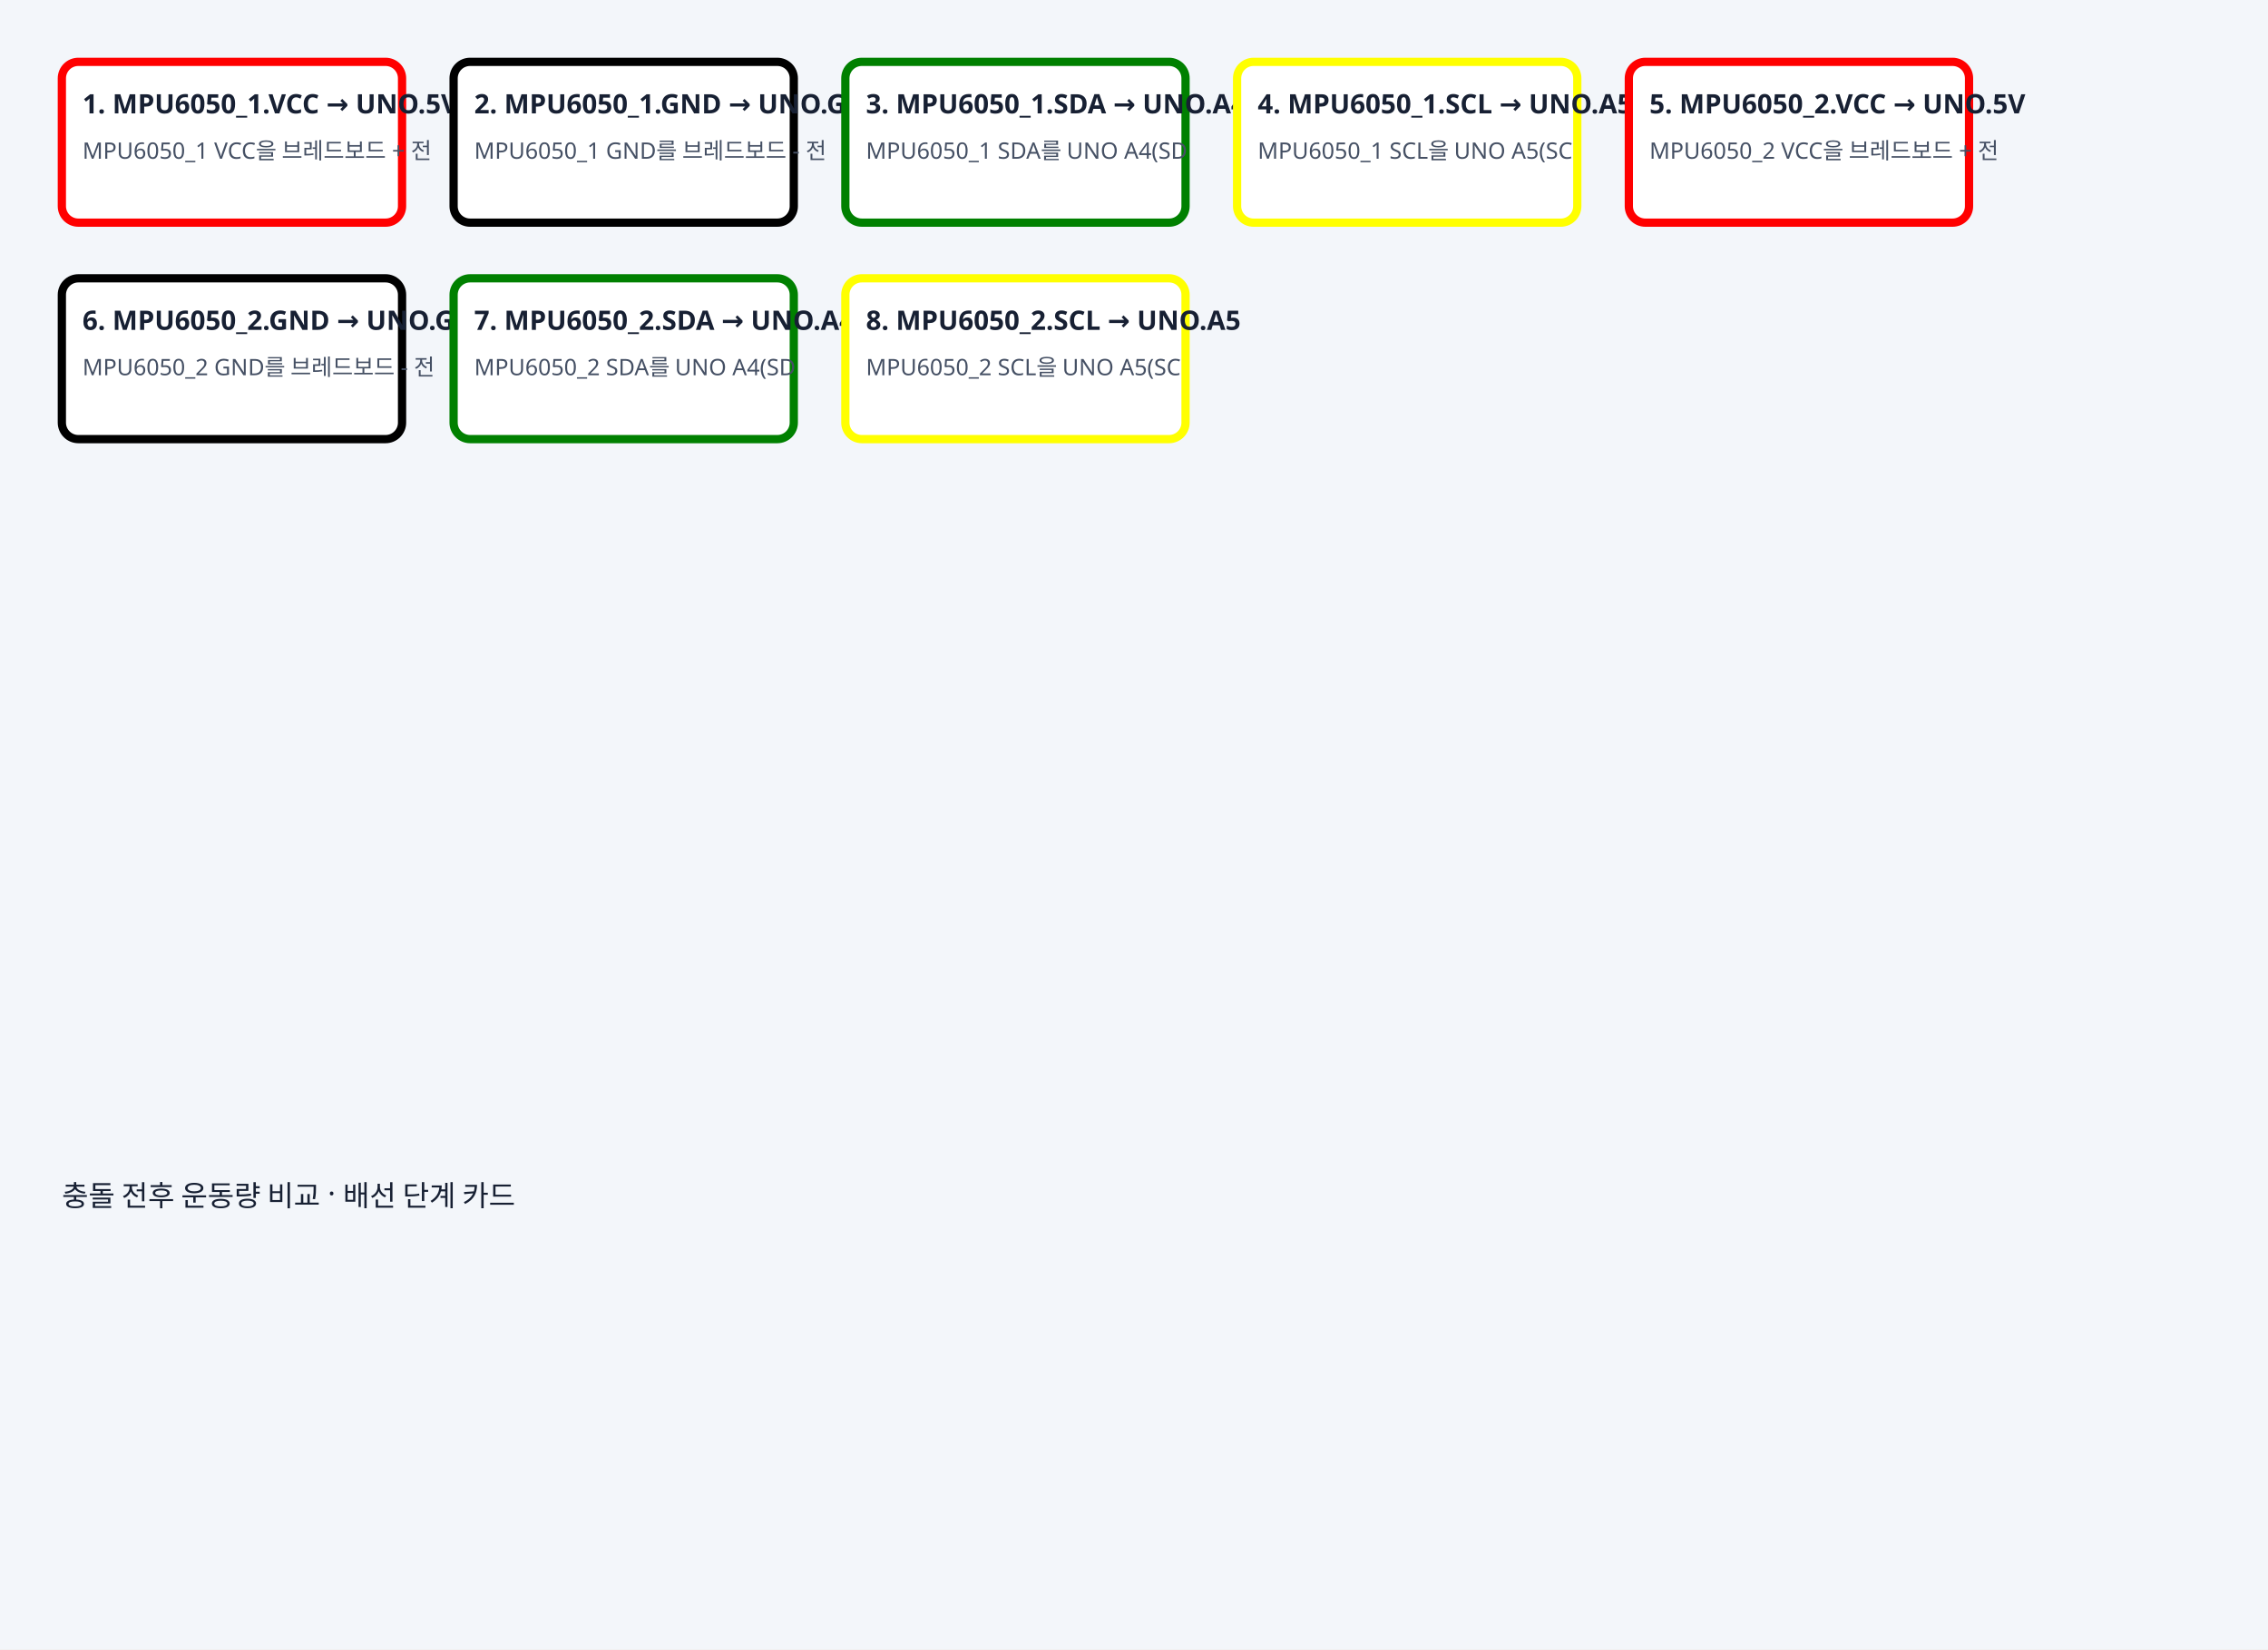
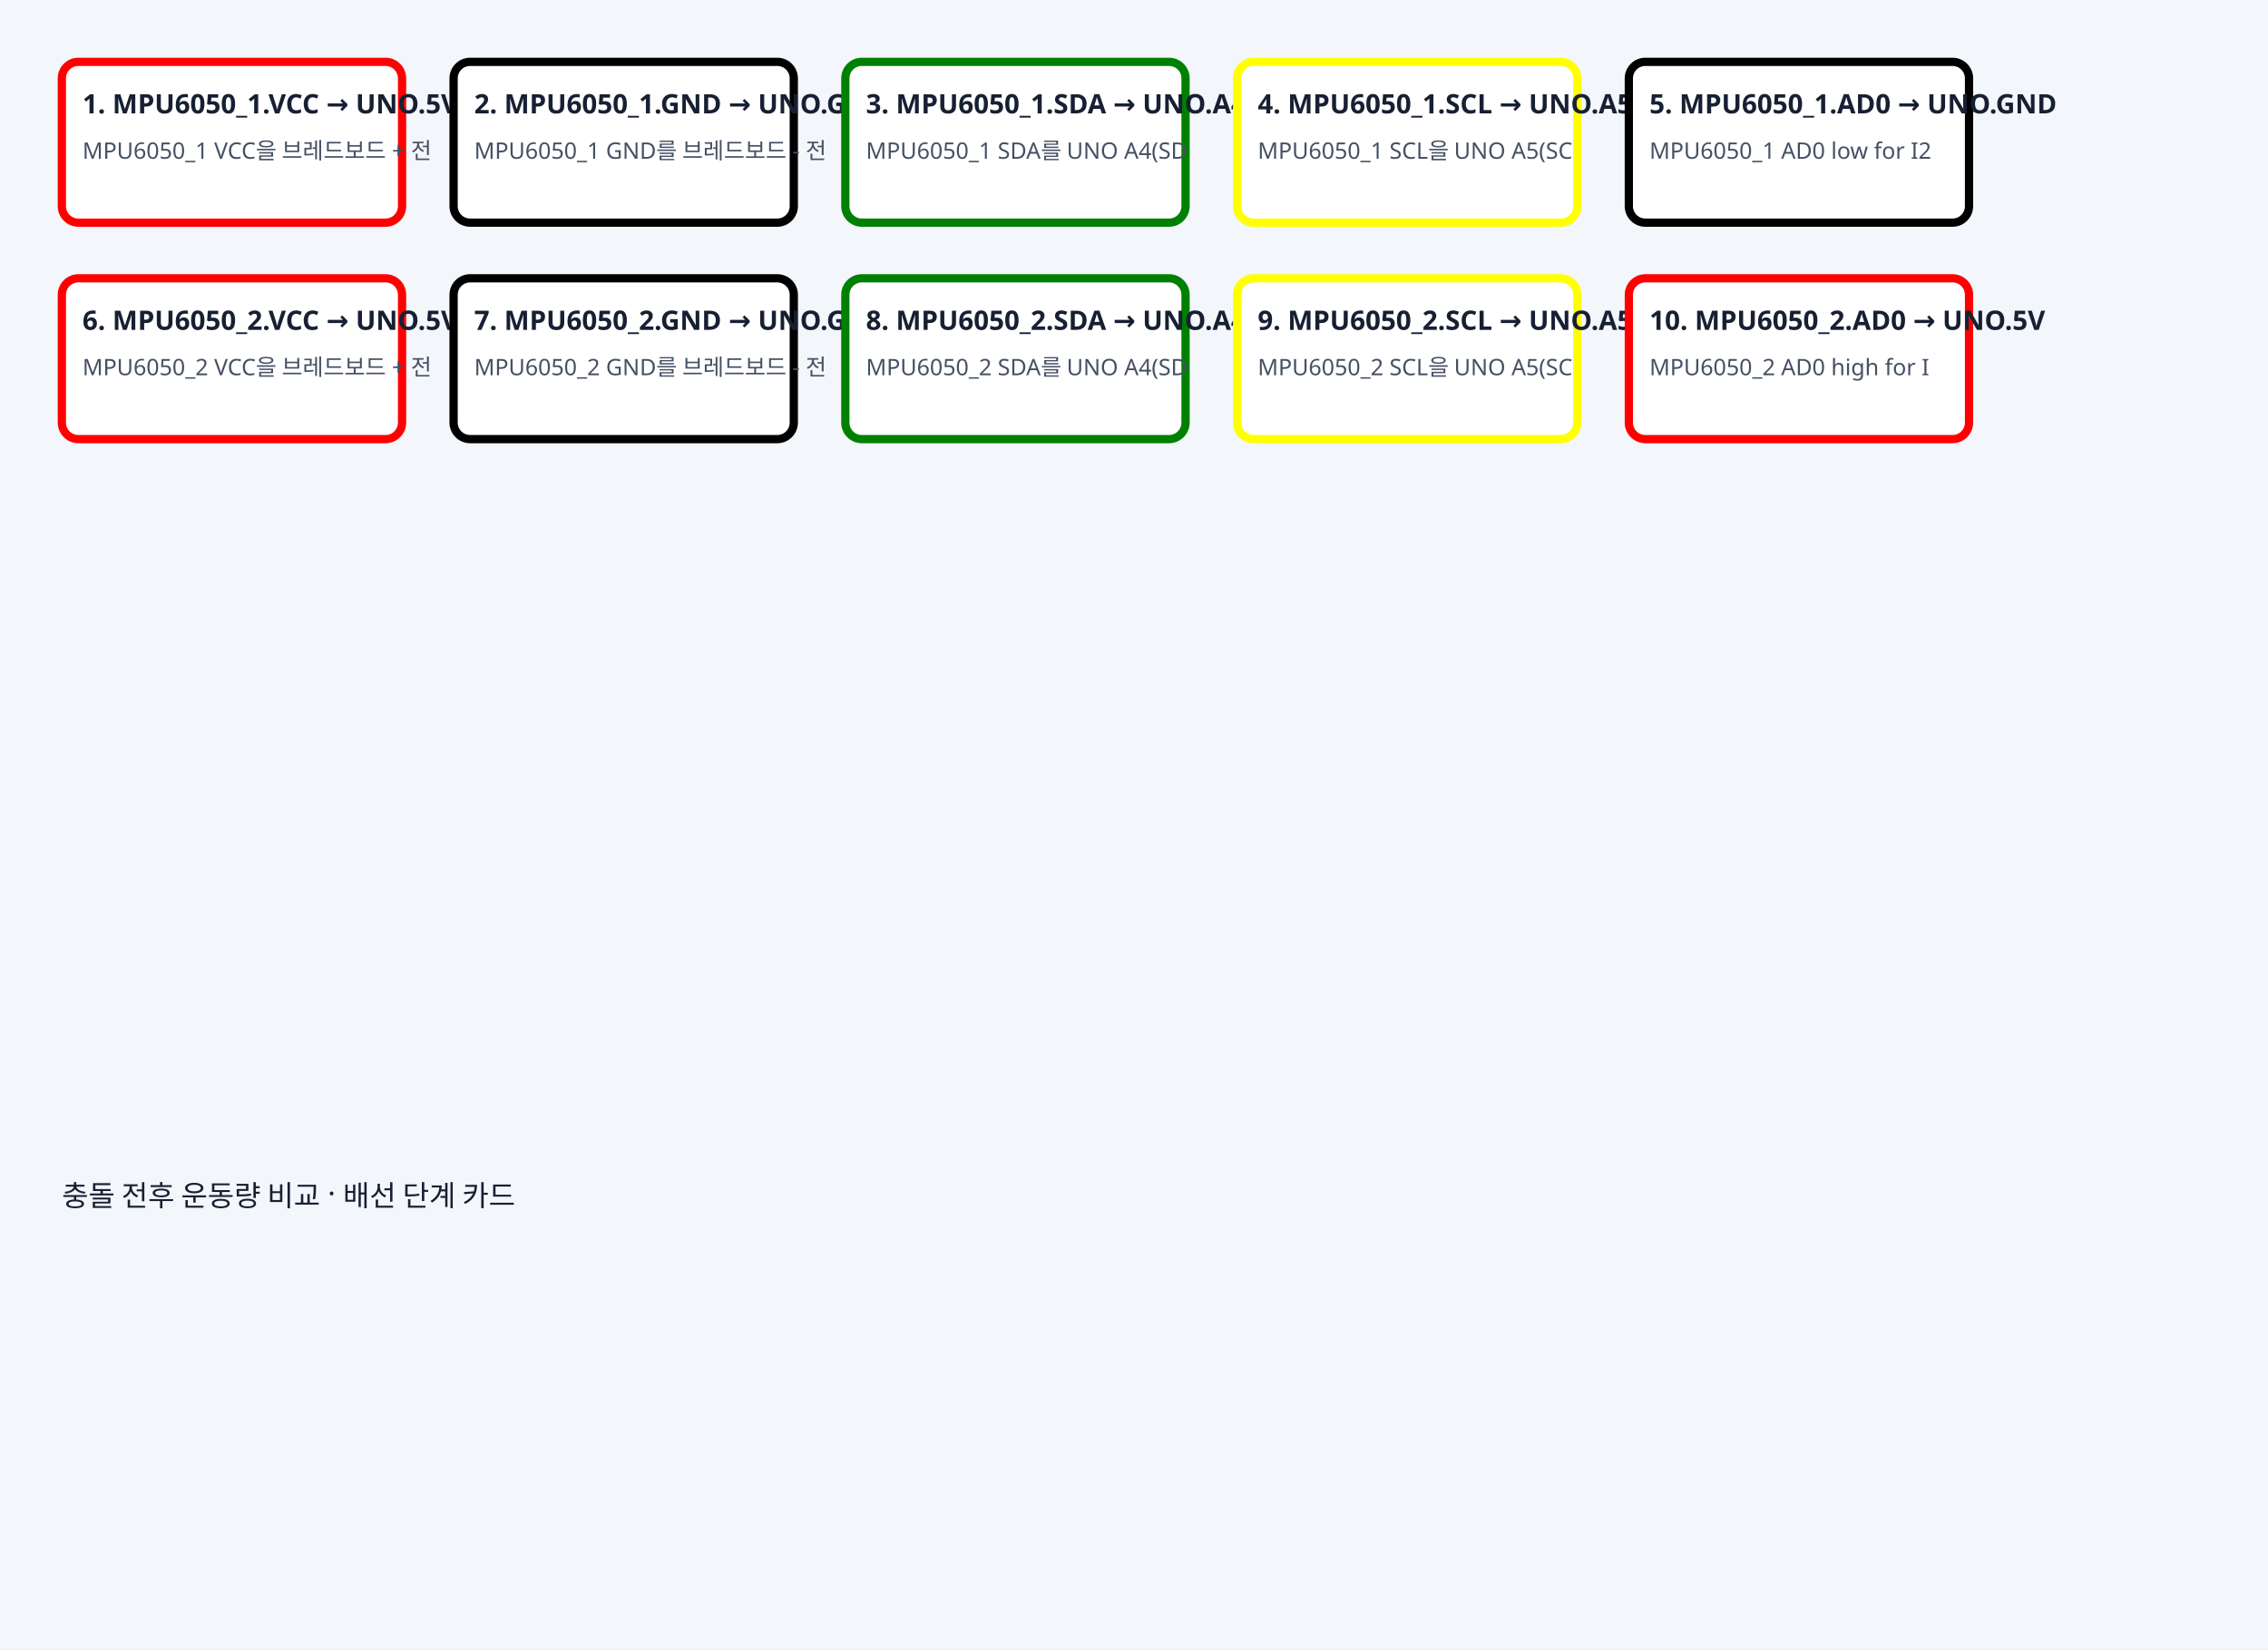
<svg xmlns="http://www.w3.org/2000/svg" width="1100" height="800" viewBox="0 0 1100 800">
  <rect width="100%" height="100%" fill="#f3f6fa" />
  <text x="30" y="585" font-family="sans-serif" font-size="14" fill="#172033">충돌 전후 운동량 비교 · 배선 단계 카드</text>
  <g>
    <rect x="30" y="30" width="165" height="78" rx="8" fill="#ffffff" stroke="red" stroke-width="4" />
    <text x="40" y="55" font-family="sans-serif" font-size="13" font-weight="700" fill="#172033">1. MPU6050_1.VCC → UNO.5V</text>
    <text x="40" y="77" font-family="sans-serif" font-size="11" fill="#455064">MPU6050_1 VCC을 브레드보드 + 전</text>
  </g>
  <g>
    <rect x="220" y="30" width="165" height="78" rx="8" fill="#ffffff" stroke="black" stroke-width="4" />
    <text x="230" y="55" font-family="sans-serif" font-size="13" font-weight="700" fill="#172033">2. MPU6050_1.GND → UNO.GND</text>
    <text x="230" y="77" font-family="sans-serif" font-size="11" fill="#455064">MPU6050_1 GND를 브레드보드 - 전</text>
  </g>
  <g>
    <rect x="410" y="30" width="165" height="78" rx="8" fill="#ffffff" stroke="green" stroke-width="4" />
    <text x="420" y="55" font-family="sans-serif" font-size="13" font-weight="700" fill="#172033">3. MPU6050_1.SDA → UNO.A4</text>
    <text x="420" y="77" font-family="sans-serif" font-size="11" fill="#455064">MPU6050_1 SDA를 UNO A4(SD</text>
  </g>
  <g>
    <rect x="600" y="30" width="165" height="78" rx="8" fill="#ffffff" stroke="yellow" stroke-width="4" />
    <text x="610" y="55" font-family="sans-serif" font-size="13" font-weight="700" fill="#172033">4. MPU6050_1.SCL → UNO.A5</text>
    <text x="610" y="77" font-family="sans-serif" font-size="11" fill="#455064">MPU6050_1 SCL을 UNO A5(SC</text>
  </g>
  <g>
-     <rect x="790" y="30" width="165" height="78" rx="8" fill="#ffffff" stroke="red" stroke-width="4" />
-     <text x="800" y="55" font-family="sans-serif" font-size="13" font-weight="700" fill="#172033">5. MPU6050_2.VCC → UNO.5V</text>
-     <text x="800" y="77" font-family="sans-serif" font-size="11" fill="#455064">MPU6050_2 VCC을 브레드보드 + 전</text>
+     <rect x="790" y="30" width="165" height="78" rx="8" fill="#ffffff" stroke="black" stroke-width="4" />
+     <text x="800" y="55" font-family="sans-serif" font-size="13" font-weight="700" fill="#172033">5. MPU6050_1.AD0 → UNO.GND</text>
+     <text x="800" y="77" font-family="sans-serif" font-size="11" fill="#455064">MPU6050_1 AD0 low for I2</text>
  </g>
  <g>
-     <rect x="30" y="135" width="165" height="78" rx="8" fill="#ffffff" stroke="black" stroke-width="4" />
-     <text x="40" y="160" font-family="sans-serif" font-size="13" font-weight="700" fill="#172033">6. MPU6050_2.GND → UNO.GND</text>
-     <text x="40" y="182" font-family="sans-serif" font-size="11" fill="#455064">MPU6050_2 GND를 브레드보드 - 전</text>
+     <rect x="30" y="135" width="165" height="78" rx="8" fill="#ffffff" stroke="red" stroke-width="4" />
+     <text x="40" y="160" font-family="sans-serif" font-size="13" font-weight="700" fill="#172033">6. MPU6050_2.VCC → UNO.5V</text>
+     <text x="40" y="182" font-family="sans-serif" font-size="11" fill="#455064">MPU6050_2 VCC을 브레드보드 + 전</text>
  </g>
  <g>
-     <rect x="220" y="135" width="165" height="78" rx="8" fill="#ffffff" stroke="green" stroke-width="4" />
-     <text x="230" y="160" font-family="sans-serif" font-size="13" font-weight="700" fill="#172033">7. MPU6050_2.SDA → UNO.A4</text>
-     <text x="230" y="182" font-family="sans-serif" font-size="11" fill="#455064">MPU6050_2 SDA를 UNO A4(SD</text>
+     <rect x="220" y="135" width="165" height="78" rx="8" fill="#ffffff" stroke="black" stroke-width="4" />
+     <text x="230" y="160" font-family="sans-serif" font-size="13" font-weight="700" fill="#172033">7. MPU6050_2.GND → UNO.GND</text>
+     <text x="230" y="182" font-family="sans-serif" font-size="11" fill="#455064">MPU6050_2 GND를 브레드보드 - 전</text>
  </g>
  <g>
-     <rect x="410" y="135" width="165" height="78" rx="8" fill="#ffffff" stroke="yellow" stroke-width="4" />
-     <text x="420" y="160" font-family="sans-serif" font-size="13" font-weight="700" fill="#172033">8. MPU6050_2.SCL → UNO.A5</text>
-     <text x="420" y="182" font-family="sans-serif" font-size="11" fill="#455064">MPU6050_2 SCL을 UNO A5(SC</text>
+     <rect x="410" y="135" width="165" height="78" rx="8" fill="#ffffff" stroke="green" stroke-width="4" />
+     <text x="420" y="160" font-family="sans-serif" font-size="13" font-weight="700" fill="#172033">8. MPU6050_2.SDA → UNO.A4</text>
+     <text x="420" y="182" font-family="sans-serif" font-size="11" fill="#455064">MPU6050_2 SDA를 UNO A4(SD</text>
+   </g>
+   <g>
+     <rect x="600" y="135" width="165" height="78" rx="8" fill="#ffffff" stroke="yellow" stroke-width="4" />
+     <text x="610" y="160" font-family="sans-serif" font-size="13" font-weight="700" fill="#172033">9. MPU6050_2.SCL → UNO.A5</text>
+     <text x="610" y="182" font-family="sans-serif" font-size="11" fill="#455064">MPU6050_2 SCL을 UNO A5(SC</text>
+   </g>
+   <g>
+     <rect x="790" y="135" width="165" height="78" rx="8" fill="#ffffff" stroke="red" stroke-width="4" />
+     <text x="800" y="160" font-family="sans-serif" font-size="13" font-weight="700" fill="#172033">10. MPU6050_2.AD0 → UNO.5V</text>
+     <text x="800" y="182" font-family="sans-serif" font-size="11" fill="#455064">MPU6050_2 AD0 high for I</text>
  </g>
</svg>
